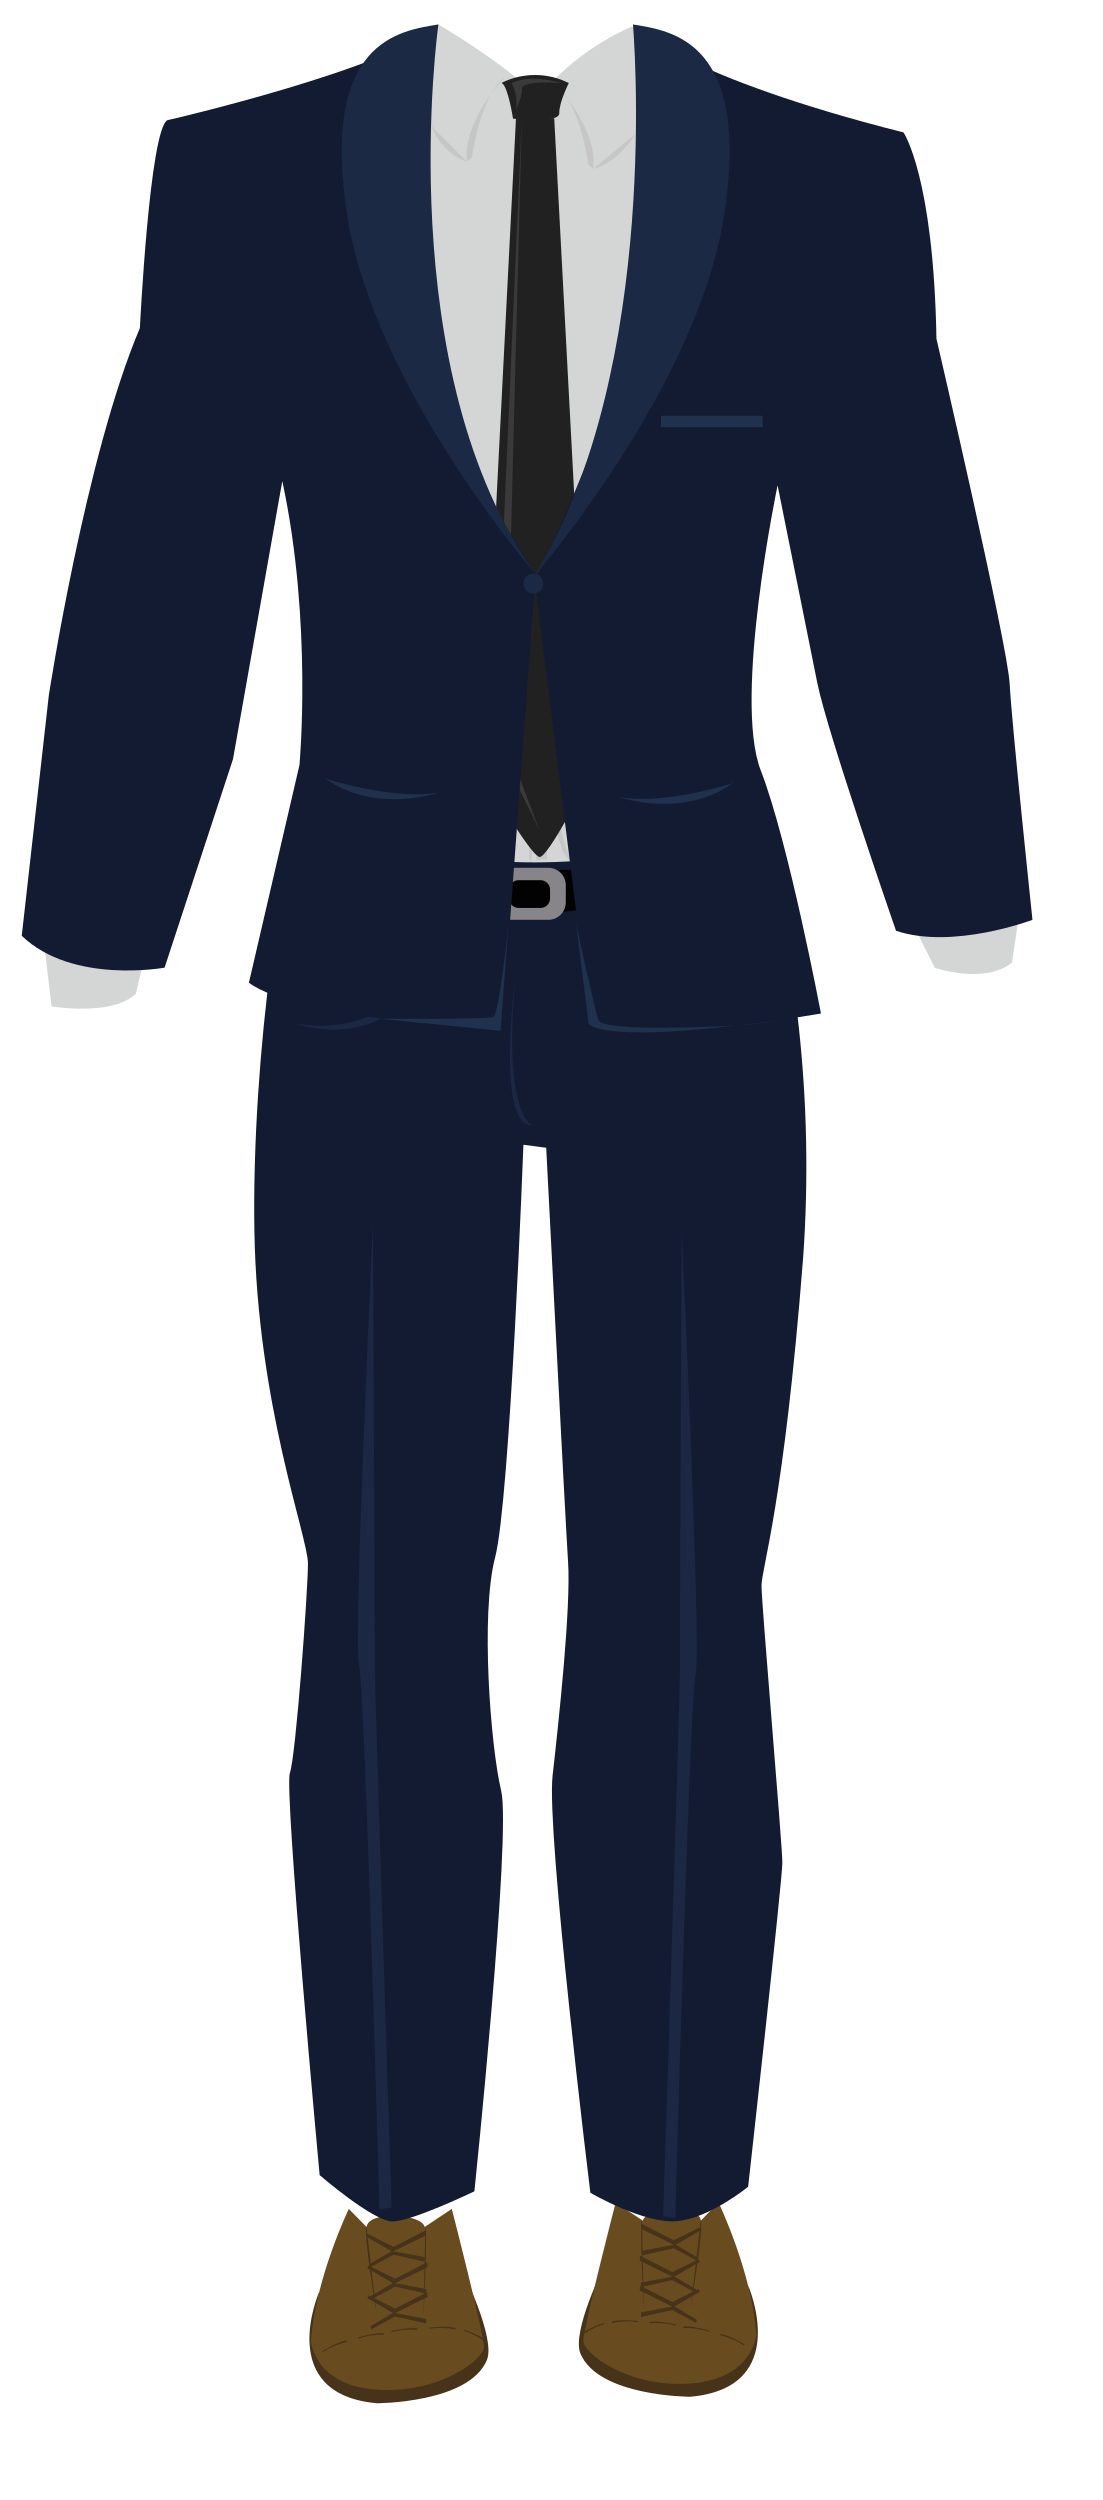
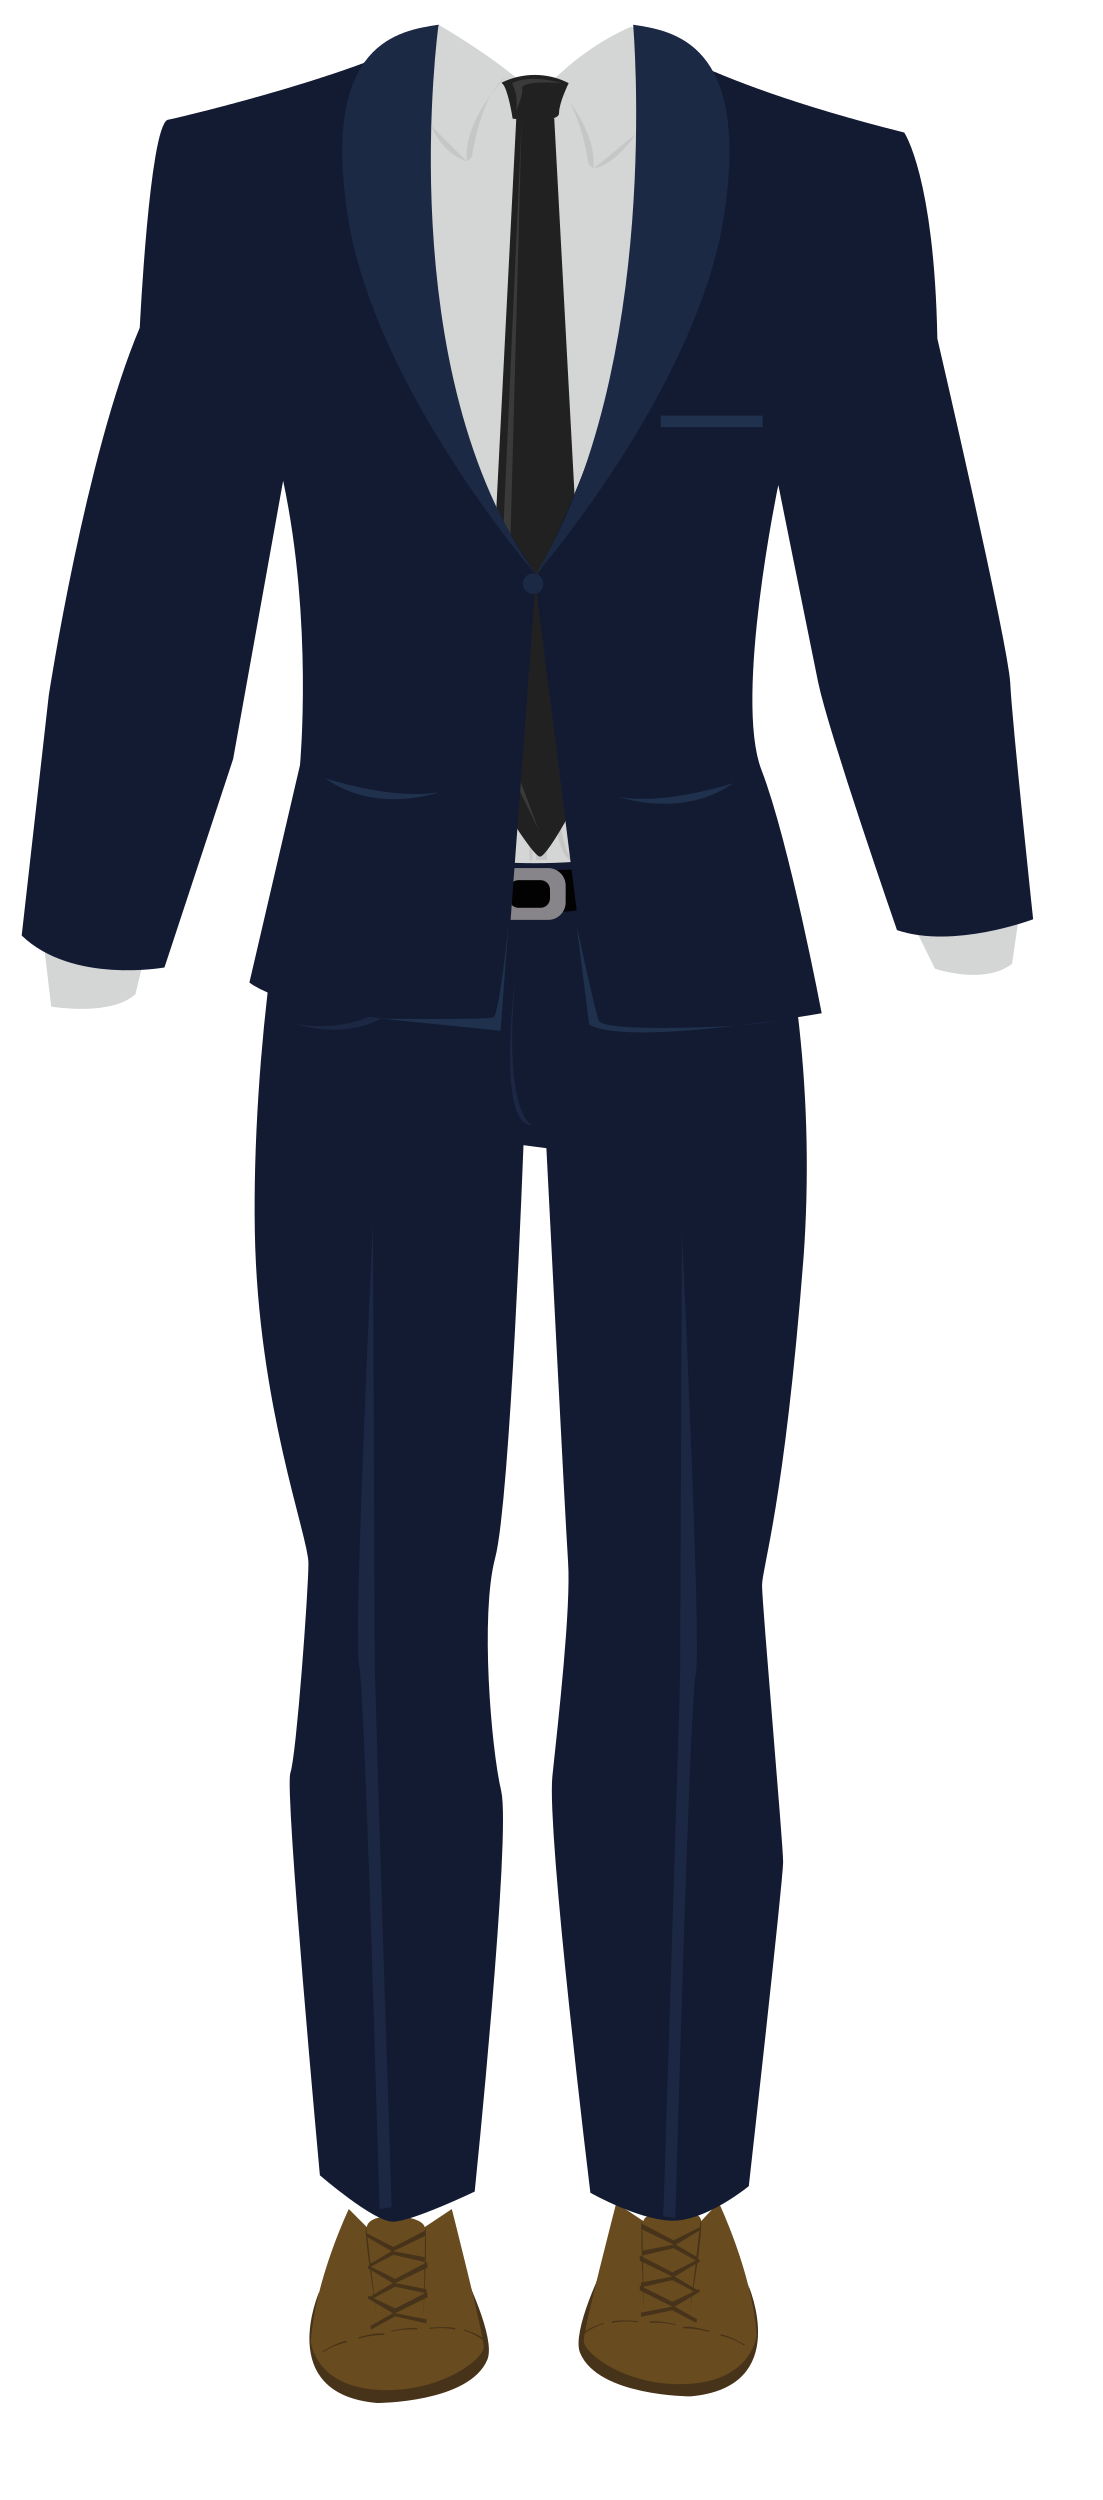
- <svg xmlns="http://www.w3.org/2000/svg" viewBox="0 0 183 415">
-   <defs>
-     <style>.cls-1{fill:none;}.cls-2{fill:#473319;}.cls-3{fill:#684b1e;}.cls-4{fill:#131b33;}.cls-5{fill:#1c2744;}.cls-6{fill:#020202;}.cls-7{fill:#878589;}.cls-8{fill:#d4d6d6;}.cls-9{fill:#c6c6c6;}.cls-10{fill:#666565;}.cls-11{fill:#543d3a;}.cls-12{fill:#42302d;}.cls-13{fill:#212121;}.cls-14{fill:#3a3a3a;}.cls-15{fill:#1b2944;}.cls-16{fill:#1f314c;}</style>
-   </defs>
-   <g id="Layer_2" data-name="Layer 2">
+ <svg xmlns="http://www.w3.org/2000/svg" version="1.1" id="Layer_1" x="0px" y="0px" viewBox="0 0 183 415" style="enable-background:new 0 0 183 415;" xml:space="preserve">
+   <style type="text/css">
+ 	.st0{fill:none;}
+ 	.st1{fill:#473319;}
+ 	.st2{fill:#684B1E;}
+ 	.st3{fill:#131B33;}
+ 	.st4{fill:#1C2744;}
+ 	.st5{fill:#020202;}
+ 	.st6{fill:#878589;}
+ 	.st7{fill:#D4D6D6;}
+ 	.st8{fill:#C6C6C6;}
+ 	.st9{fill:#666565;}
+ 	.st10{fill:#543D3A;}
+ 	.st11{fill:#42302D;}
+ 	.st12{fill:#212121;}
+ 	.st13{fill:#3A3A3A;}
+ 	.st14{fill:#1B2944;}
+ 	.st15{fill:#1F314C;}
+ </style>
+   <g id="Layer_2_1_">
    <g id="rfb">
-       <g id="rfb-2" data-name="rfb">
-         <rect class="cls-1" width="183" height="415" />
+       <g id="rfb-2">
+         <rect class="st0" width="183" height="415" />
        <g id="dressshoes">
          <g id="sbbshoes">
-             <path class="cls-2" d="M53,380.41s-7.48,17,9.56,18.53c0,0,15.31,0,18.27-7.19,1.48-3.59-4-14.65-4-14.65s3.8,11.31,3,12.52-7.65,7.34-16.29,6.1S51.34,392.9,53,380.41" />
-             <path class="cls-3" d="M57.9,366.68s-5.61,11.69-6.28,22c0,0,.57,7.31,10.94,8s17.77-5,17.78-7.09S75,366.68,75,366.68l-4.51,3c-.49-2.24-9.38-2.73-9.63,0Z" />
-             <path class="cls-2" d="M53.58,390.26s2.72-1.66,4-1.74v.22a12.51,12.51,0,0,0-4,1.73Z" />
-             <path class="cls-2" d="M59.48,388s3.05-.89,4.26-.65l-.05.21a12.54,12.54,0,0,0-4.27.65Z" />
-             <path class="cls-2" d="M65,386.93s3.1-.7,4.3-.39l-.07.21a12.34,12.34,0,0,0-4.29.38Z" />
-             <path class="cls-2" d="M71.35,386.36s3.16-.33,4.31.13l-.09.2a12.34,12.34,0,0,0-4.32-.13Z" />
-             <path class="cls-2" d="M77.05,386.73s3,1,3.85,2l-.16.13a12.53,12.53,0,0,0-3.85-2Z" />
-             <path class="cls-2" d="M60.83,369.66l1.73,14.72S60.27,370.61,60.83,369.66Z" />
-             <path class="cls-2" d="M70.29,384.52s.74-13.81.31-14.83l-.31,14.83" />
-             <polyline class="cls-2" points="60.96 370.81 65.34 372.97 70.69 370.24 70.72 371.06 65.34 373.71 70.51 374.7 70.51 375.45 65.34 374.29 61.35 376.44 61.28 375.88 64.97 373.71 60.74 371.23 60.96 370.81" />
-             <polyline class="cls-2" points="61.21 376.1 65.59 378.26 70.93 375.53 70.97 376.35 65.59 379 70.76 380 70.76 380.74 65.59 379.58 61.6 381.73 61.52 381.17 65.21 379 60.98 376.52 61.21 376.1" />
-             <polyline class="cls-2" points="61.21 381.06 65.59 383.22 70.93 380.49 70.97 381.31 65.59 383.96 70.76 384.95 70.76 385.7 65.59 384.54 61.6 386.69 61.52 386.13 65.21 383.96 60.98 381.48 61.21 381.06" />
+             <path class="st1" d="M53,380.4c0,0-7.5,17,9.6,18.5c0,0,15.3,0,18.3-7.2c1.5-3.6-4-14.6-4-14.6s3.8,11.3,3,12.5       s-7.7,7.3-16.3,6.1S51.3,392.9,53,380.4" />
+             <path class="st2" d="M57.9,366.7c0,0-5.6,11.7-6.3,22c0,0,0.6,7.3,10.9,8s17.8-5,17.8-7.1S75,366.7,75,366.7l-4.5,3       c-0.5-2.2-9.4-2.7-9.6,0L57.9,366.7z" />
+             <path class="st1" d="M53.6,390.3c0,0,2.7-1.7,4-1.7v0.2c-1.4,0.3-2.8,0.9-4,1.7V390.3z" />
+             <path class="st1" d="M59.5,388c0,0,3-0.9,4.3-0.6l0,0.2c-1.5,0-2.9,0.2-4.3,0.6L59.5,388z" />
+             <path class="st1" d="M65,386.9c0,0,3.1-0.7,4.3-0.4l-0.1,0.2c-1.4-0.1-2.9,0-4.3,0.4L65,386.9z" />
+             <path class="st1" d="M71.3,386.4c0,0,3.2-0.3,4.3,0.1l-0.1,0.2c-1.4-0.3-2.9-0.3-4.3-0.1L71.3,386.4z" />
+             <path class="st1" d="M77.1,386.7c0,0,3,1,3.8,2l-0.2,0.1c-1.2-0.9-2.5-1.6-3.8-2L77.1,386.7z" />
+             <path class="st1" d="M60.8,369.7l1.7,14.7C62.6,384.4,60.3,370.6,60.8,369.7z" />
+             <path class="st1" d="M70.3,384.5c0,0,0.7-13.8,0.3-14.8L70.3,384.5" />
+             <polyline class="st1" points="61,370.8 65.3,373 70.7,370.2 70.7,371.1 65.3,373.7 70.5,374.7 70.5,375.5 65.3,374.3        61.3,376.4 61.3,375.9 65,373.7 60.7,371.2 61,370.8      " />
+             <polyline class="st1" points="61.2,376.1 65.6,378.3 70.9,375.5 71,376.4 65.6,379 70.8,380 70.8,380.7 65.6,379.6 61.6,381.7        61.5,381.2 65.2,379 61,376.5 61.2,376.1      " />
+             <polyline class="st1" points="61.2,381.1 65.6,383.2 70.9,380.5 71,381.3 65.6,384 70.8,385 70.8,385.7 65.6,384.5 61.6,386.7        61.5,386.1 65.2,384 61,381.5 61.2,381.1      " />
          </g>
-           <g id="sbbshoes-2" data-name="sbbshoes">
-             <path class="cls-2" d="M124.17,379.33s7.48,17-9.56,18.53c0,0-15.31,0-18.27-7.2-1.48-3.59,4-14.64,4-14.64s-3.8,11.31-3,12.51,7.65,7.35,16.29,6.1,12.2-2.81,10.55-15.3" />
-             <path class="cls-3" d="M119.27,365.6s5.61,11.69,6.28,22c0,0-.57,7.31-10.94,8.06s-17.77-5-17.78-7.1,5.37-22.93,5.37-22.93l4.51,3c.49-2.23,9.38-2.73,9.63,0Z" />
-             <path class="cls-2" d="M123.59,389.17s-2.72-1.65-4-1.73v.21a12.38,12.38,0,0,1,4,1.74Z" />
-             <path class="cls-2" d="M117.69,386.88s-3-.9-4.26-.65l0,.21a12.27,12.27,0,0,1,4.27.65Z" />
-             <path class="cls-2" d="M112.14,385.84s-3.1-.7-4.3-.38l.07.2a12.45,12.45,0,0,1,4.29.39Z" />
-             <path class="cls-2" d="M105.82,385.28s-3.16-.33-4.31.13l.09.19a12.61,12.61,0,0,1,4.32-.13Z" />
-             <path class="cls-2" d="M100.11,385.64s-3,1.06-3.84,2l.16.14a12.53,12.53,0,0,1,3.85-2Z" />
-             <path class="cls-2" d="M116.34,368.57l-1.73,14.73S116.9,369.53,116.34,368.57Z" />
-             <path class="cls-2" d="M106.88,383.43s-.74-13.8-.31-14.82l.31,14.82" />
-             <polyline class="cls-2" points="116.21 369.73 111.83 371.88 106.48 369.15 106.44 369.98 111.83 372.63 106.66 373.62 106.66 374.37 111.83 373.21 115.82 375.35 115.89 374.8 112.2 372.63 116.43 370.15 116.21 369.73" />
-             <polyline class="cls-2" points="115.96 375.02 111.58 377.17 106.24 374.44 106.2 375.27 111.58 377.92 106.41 378.91 106.41 379.66 111.58 378.5 115.57 380.64 115.65 380.09 111.96 377.92 116.19 375.44 115.96 375.02" />
-             <polyline class="cls-2" points="115.96 379.98 111.58 382.13 106.24 379.4 106.2 380.23 111.58 382.88 106.41 383.87 106.41 384.62 111.58 383.46 115.57 385.6 115.65 385.05 111.96 382.88 116.19 380.4 115.96 379.98" />
+           <g id="sbbshoes-2">
+             <path class="st1" d="M124.2,379.3c0,0,7.5,17-9.6,18.5c0,0-15.3,0-18.3-7.2c-1.5-3.6,4-14.6,4-14.6s-3.8,11.3-3,12.5       s7.7,7.4,16.3,6.1S125.8,391.8,124.2,379.3" />
+             <path class="st2" d="M119.3,365.6c0,0,5.6,11.7,6.3,22c0,0-0.6,7.3-10.9,8.1s-17.8-5-17.8-7.1s5.4-22.9,5.4-22.9l4.5,3       c0.5-2.2,9.4-2.7,9.6,0L119.3,365.6z" />
+             <path class="st1" d="M123.6,389.2c0,0-2.7-1.6-4-1.7v0.2c1.4,0.3,2.8,0.9,4,1.7V389.2z" />
+             <path class="st1" d="M117.7,386.9c0,0-3-0.9-4.3-0.6v0.2c1.5,0,2.9,0.2,4.3,0.6L117.7,386.9z" />
+             <path class="st1" d="M112.1,385.8c0,0-3.1-0.7-4.3-0.4l0.1,0.2c1.4-0.1,2.9,0,4.3,0.4L112.1,385.8z" />
+             <path class="st1" d="M105.8,385.3c0,0-3.2-0.3-4.3,0.1l0.1,0.2c1.4-0.3,2.9-0.3,4.3-0.1L105.8,385.3z" />
+             <path class="st1" d="M100.1,385.6c0,0-3,1.1-3.8,2l0.2,0.1c1.2-0.9,2.5-1.6,3.8-2L100.1,385.6z" />
+             <path class="st1" d="M116.3,368.6l-1.7,14.7C114.6,383.3,116.9,369.5,116.3,368.6z" />
+             <path class="st1" d="M106.9,383.4c0,0-0.7-13.8-0.3-14.8L106.9,383.4" />
+             <polyline class="st1" points="116.2,369.7 111.8,371.9 106.5,369.1 106.4,370 111.8,372.6 106.7,373.6 106.7,374.4        111.8,373.2 115.8,375.4 115.9,374.8 112.2,372.6 116.4,370.1 116.2,369.7      " />
+             <polyline class="st1" points="116,375 111.6,377.2 106.2,374.4 106.2,375.3 111.6,377.9 106.4,378.9 106.4,379.7 111.6,378.5        115.6,380.6 115.7,380.1 112,377.9 116.2,375.4 116,375      " />
+             <polyline class="st1" points="116,380 111.6,382.1 106.2,379.4 106.2,380.2 111.6,382.9 106.4,383.9 106.4,384.6 111.6,383.5        115.6,385.6 115.7,385 112,382.9 116.2,380.4 116,380      " />
          </g>
        </g>
        <g id="rfbpants">
          <g id="sbbpants">
-             <path class="cls-4" d="M51.76,132.94s28.46,22.63,73.31,0a214.19,214.19,0,0,1,8.26,75.73c-3.21,41.2-6.92,51.62-6.92,54.6s3.46,42.94,3.46,45.92S124.19,363,124.19,363s-6.34,5.21-11.81,5.71S98,364,98,364s-7.34-59.81-6.27-69.24,3.06-28,2.57-35.49-3.63-68.74-3.63-68.74l-3.78-.5s-2.23,59.07-4.7,68.5-.74,31.52,1,38.71-4.44,66.52-4.44,66.52-10.38,5-13.59,5-12.1-7.69-12.1-7.69-5.93-64-4.94-66.76,3-30.28,3-34.75-8.39-26.31-8.89-55.1S47,137.66,51.76,132.94Z" />
-             <path class="cls-5" d="M113.16,204.7s3.3,69.49,2.31,73.13-3.38,90.42-3.38,90.42l-2-.33s2.82-87.11,2.78-90.42S113.16,204.7,113.16,204.7Z" />
-             <path class="cls-5" d="M61.91,203.21s-3.29,69.49-2.31,73.13S63,366.76,63,366.76l2-.33S62.16,279.32,62.2,276,61.91,203.21,61.91,203.21Z" />
-             <path class="cls-6" d="M50,136s-2.67,4.11-2.19,7.51c0,0,23.66,8.09,39.28,8.18,16.25.09,40.83-8.16,40.83-8.16s.17-6.84-2-7.53C126,136,97.34,155,50,136Z" />
-             <rect class="cls-7" x="81.88" y="144.05" width="12.04" height="8.64" rx="2.9" ry="2.9" />
-             <rect class="cls-6" x="84.5" y="146.11" width="6.81" height="4.61" rx="1.59" ry="1.59" />
+             <path class="st3" d="M51.8,132.9c0,0,28.5,22.6,73.3,0c7.3,24.5,10.1,50.2,8.3,75.7c-3.2,41.2-6.9,51.6-6.9,54.6       s3.5,42.9,3.5,45.9s-5.7,53.8-5.7,53.8s-6.3,5.2-11.8,5.7S98,364,98,364s-7.3-59.8-6.3-69.2s3.1-28,2.6-35.5       s-3.6-68.7-3.6-68.7l-3.8-0.5c0,0-2.2,59.1-4.7,68.5s-0.7,31.5,1,38.7s-4.4,66.5-4.4,66.5s-10.4,5-13.6,5s-12.1-7.7-12.1-7.7       s-5.9-64-4.9-66.8s3-30.3,3-34.8s-8.4-26.3-8.9-55.1S47,137.7,51.8,132.9z" />
+             <path class="st4" d="M113.2,204.7c0,0,3.3,69.5,2.3,73.1s-3.4,90.4-3.4,90.4l-2-0.3c0,0,2.8-87.1,2.8-90.4       S113.2,204.7,113.2,204.7z" />
+             <path class="st4" d="M61.9,203.2c0,0-3.3,69.5-2.3,73.1s3.4,90.4,3.4,90.4l2-0.3c0,0-2.8-87.1-2.8-90.4S61.9,203.2,61.9,203.2z       " />
+             <path class="st5" d="M50,136c0,0-2.7,4.1-2.2,7.5c0,0,23.7,8.1,39.3,8.2c16.2,0.1,40.8-8.2,40.8-8.2s0.2-6.8-2-7.5       C126,136,97.3,155,50,136z" />
+             <path class="st6" d="M84.8,144.1H91c1.6,0,2.9,1.3,2.9,2.9v2.8c0,1.6-1.3,2.9-2.9,2.9h-6.2c-1.6,0-2.9-1.3-2.9-2.9v-2.8       C81.9,145.3,83.2,144.1,84.8,144.1z" />
+             <path class="st5" d="M86.1,146.1h3.6c0.9,0,1.6,0.7,1.6,1.6v1.4c0,0.9-0.7,1.6-1.6,1.6h-3.6c-0.9,0-1.6-0.7-1.6-1.6v-1.4       C84.5,146.8,85.2,146.1,86.1,146.1z" />
          </g>
-           <rect class="cls-4" x="72.24" y="142.73" width="2.43" height="8.97" rx="1.22" ry="1.22" />
-           <rect class="cls-4" x="100.77" y="142.73" width="2.43" height="8.97" rx="1.22" ry="1.22" />
-           <rect class="cls-4" x="119.58" y="137.57" width="2.43" height="8.97" rx="1.22" ry="1.22" />
-           <rect class="cls-4" x="51.51" y="136.28" width="2.43" height="8.97" rx="1.22" ry="1.22" />
-           <path class="cls-5" d="M106.9,159.86s6.67,11.75,22.6,9.27C129.5,169.13,113.82,174.58,106.9,159.86Z" />
-           <path class="cls-5" d="M70.66,160.66s-6.37,11.76-21.58,9.27C49.08,169.93,64.06,175.38,70.66,160.66Z" />
-           <path class="cls-5" d="M85.5,162.61s-3.24,24.47,2.91,24.22C88.41,186.83,83.49,185.56,85.5,162.61Z" />
+           <path class="st3" d="M73.5,142.7L73.5,142.7c0.7,0,1.2,0.5,1.2,1.2v6.5c0,0.7-0.5,1.2-1.2,1.2h0c-0.7,0-1.2-0.5-1.2-1.2v-6.5      C72.2,143.3,72.8,142.7,73.5,142.7z" />
+           <path class="st3" d="M102,142.7L102,142.7c0.7,0,1.2,0.5,1.2,1.2v6.5c0,0.7-0.5,1.2-1.2,1.2h0c-0.7,0-1.2-0.5-1.2-1.2v-6.5      C100.8,143.3,101.3,142.7,102,142.7z" />
+           <path class="st3" d="M120.8,137.6L120.8,137.6c0.7,0,1.2,0.5,1.2,1.2v6.5c0,0.7-0.5,1.2-1.2,1.2h0c-0.7,0-1.2-0.5-1.2-1.2v-6.5      C119.6,138.1,120.1,137.6,120.8,137.6z" />
+           <path class="st3" d="M52.7,136.3L52.7,136.3c0.7,0,1.2,0.5,1.2,1.2v6.5c0,0.7-0.5,1.2-1.2,1.2l0,0c-0.7,0-1.2-0.5-1.2-1.2v-6.5      C51.5,136.8,52.1,136.3,52.7,136.3z" />
+           <path class="st4" d="M106.9,159.9c0,0,6.7,11.8,22.6,9.3C129.5,169.1,113.8,174.6,106.9,159.9z" />
+           <path class="st4" d="M70.7,160.7c0,0-6.4,11.8-21.6,9.3C49.1,169.9,64.1,175.4,70.7,160.7z" />
+           <path class="st4" d="M85.5,162.6c0,0-3.2,24.5,2.9,24.2C88.4,186.8,83.5,185.6,85.5,162.6z" />
        </g>
        <g id="rfbshirt">
          <g id="shirt">
-             <path class="cls-8" d="M69.53,7.58s-35,12.75-38.31,16.56S24,43.66,24.8,53.59c0,0-16.13,55-15.48,69.6l-.89,30.66-1.58-1.16,1.71,14.37s10,1.72,14-2.11L25.13,154,24,153.85s14-26.91,14.16-30.66,9.71-47.93,9.71-47.93,3,17.87,2.8,21.84,1.81,32.76,1.81,32.76l-3.4,2.3s26.25,21.29,76.09,4.63l-1.72-7.43s1-26.8.16-34.41l6.26-16.38s8.07,48.81,14.82,62.05l8.23,12.57h-1.48l3.73,7.46s8.14,2.82,12.82-.83l1.42-9.61h-1s-1-38.55-2.64-43.51-10.21-47.32-13.17-52.29c0,0,2.31-26.14-10.37-33.42,0,0-28.67-8-35.74-12.53,0,0-3.39,4.7-17.71,6.35S69.53,7.58,69.53,7.58Z" />
+             <path class="st7" d="M69.5,7.6c0,0-35,12.8-38.3,16.6S24,43.7,24.8,53.6c0,0-16.1,55-15.5,69.6l-0.9,30.7l-1.6-1.2l1.7,14.4       c0,0,10,1.7,14-2.1l2.6-10.9l-1.1-0.1c0,0,14-26.9,14.2-30.7s9.7-47.9,9.7-47.9s3,17.9,2.8,21.8s1.8,32.8,1.8,32.8l-3.4,2.3       c0,0,26.3,21.3,76.1,4.6l-1.7-7.4c0,0,1-26.8,0.2-34.4l6.3-16.4c0,0,8.1,48.8,14.8,62l8.2,12.6h-1.5l3.7,7.5       c0,0,8.1,2.8,12.8-0.8l1.4-9.6h-1c0,0-1-38.6-2.6-43.5s-10.2-47.3-13.2-52.3c0,0,2.3-26.1-10.4-33.4c0,0-28.7-8-35.7-12.5       c0,0-3.4,4.7-17.7,6.3S69.5,7.6,69.5,7.6z" />
            <g id="sbbshirt2">
-               <path class="cls-9" d="M85.62,17.73l2.26,125.05s2.33-.11,2.9-.11l.93-125.11Z" />
-               <path class="cls-8" d="M89.15,17.92s-.94-1-.94,2c0,7,.11,122.87.11,122.87H89S88.82,19.87,89.15,17.92Z" />
-               <ellipse class="cls-10" cx="88.21" cy="39.78" rx="1.59" ry="1.6" />
-               <path class="cls-11" d="M88.64,38.55s-1.44-.13-1.66.87a1.4,1.4,0,0,0,1.23,1.71S85.74,39.42,88.64,38.55Z" />
-               <circle class="cls-11" cx="88.21" cy="39.89" r="0.37" />
-               <ellipse class="cls-10" cx="88.53" cy="28.05" rx="1.59" ry="1.6" />
-               <path class="cls-11" d="M89,26.82s-1.45-.14-1.67.87a1.41,1.41,0,0,0,1.24,1.7S86.06,27.69,89,26.82Z" />
-               <circle class="cls-11" cx="88.53" cy="28.15" r="0.37" />
-               <ellipse class="cls-10" cx="88.38" cy="53.12" rx="1.59" ry="1.6" />
-               <path class="cls-11" d="M88.81,51.89s-1.45-.13-1.67.87a1.41,1.41,0,0,0,1.24,1.71S85.91,52.76,88.81,51.89Z" />
-               <circle class="cls-11" cx="88.38" cy="53.23" r="0.37" />
-               <ellipse class="cls-10" cx="88.67" cy="68.83" rx="1.59" ry="1.6" />
-               <path class="cls-11" d="M89.1,67.6s-1.45-.13-1.67.87a1.41,1.41,0,0,0,1.24,1.71S86.19,68.47,89.1,67.6Z" />
-               <circle class="cls-11" cx="88.67" cy="68.94" r="0.37" />
-               <ellipse class="cls-10" cx="88.83" cy="82.17" rx="1.59" ry="1.6" />
-               <path class="cls-11" d="M89.26,80.94s-1.44-.13-1.66.87a1.41,1.41,0,0,0,1.23,1.71S86.36,81.81,89.26,80.94Z" />
-               <circle class="cls-11" cx="88.83" cy="82.28" r="0.37" />
-               <ellipse class="cls-10" cx="88.79" cy="95.51" rx="1.59" ry="1.6" />
-               <path class="cls-11" d="M89.22,94.28s-1.45-.13-1.67.87a1.41,1.41,0,0,0,1.24,1.71S86.32,95.15,89.22,94.28Z" />
-               <circle class="cls-11" cx="88.79" cy="95.62" r="0.37" />
-               <ellipse class="cls-10" cx="88.96" cy="108.85" rx="1.59" ry="1.6" />
-               <path class="cls-11" d="M89.39,107.62s-1.45-.13-1.67.87A1.41,1.41,0,0,0,89,110.2S86.49,108.49,89.39,107.62Z" />
-               <circle class="cls-11" cx="88.96" cy="108.96" r="0.37" />
-               <ellipse class="cls-10" cx="89.14" cy="119.5" rx="1.59" ry="1.6" />
-               <path class="cls-11" d="M89.57,118.27s-1.45-.14-1.67.86a1.41,1.41,0,0,0,1.24,1.71S86.66,119.13,89.57,118.27Z" />
-               <circle class="cls-11" cx="89.14" cy="119.6" r="0.37" />
-               <ellipse class="cls-10" cx="89.3" cy="132.84" rx="1.59" ry="1.6" />
-               <path class="cls-11" d="M89.73,131.61s-1.44-.14-1.66.86a1.4,1.4,0,0,0,1.23,1.71S86.83,132.47,89.73,131.61Z" />
-               <circle class="cls-11" cx="89.3" cy="132.94" r="0.37" />
-               <ellipse class="cls-12" cx="22.13" cy="157.34" rx="1.09" ry="1.1" />
-               <path class="cls-9" d="M92.11,123.6s-1.67,22.26,4.68,19.28C96.79,142.88,92.6,147.83,92.11,123.6Z" />
+               <path class="st8" d="M85.6,17.7l2.3,125.1c0,0,2.3-0.1,2.9-0.1l0.9-125.1L85.6,17.7z" />
+               <path class="st7" d="M89.2,17.9c0,0-0.9-1-0.9,2c0,7,0.1,122.9,0.1,122.9H89C89,142.8,88.8,19.9,89.2,17.9z" />
+               <ellipse class="st9" cx="88.2" cy="39.8" rx="1.6" ry="1.6" />
+               <path class="st10" d="M88.6,38.5c0,0-1.4-0.1-1.7,0.9c-0.2,0.8,0.3,1.5,1,1.7c0.1,0,0.1,0,0.2,0        C88.2,41.1,85.7,39.4,88.6,38.5z" />
+               <circle class="st10" cx="88.2" cy="39.9" r="0.4" />
+               <ellipse class="st9" cx="88.5" cy="28" rx="1.6" ry="1.6" />
+               <path class="st10" d="M89,26.8c0,0-1.4-0.1-1.7,0.9c-0.2,0.8,0.3,1.5,1.1,1.7c0.1,0,0.1,0,0.2,0C88.6,29.4,86.1,27.7,89,26.8z        " />
+               <circle class="st10" cx="88.5" cy="28.1" r="0.4" />
+               <ellipse class="st9" cx="88.4" cy="53.1" rx="1.6" ry="1.6" />
+               <path class="st10" d="M88.8,51.9c0,0-1.4-0.1-1.7,0.9c-0.2,0.8,0.3,1.5,1.1,1.7c0.1,0,0.1,0,0.2,0        C88.4,54.5,85.9,52.8,88.8,51.9z" />
+               <circle class="st10" cx="88.4" cy="53.2" r="0.4" />
+               <ellipse class="st9" cx="88.7" cy="68.8" rx="1.6" ry="1.6" />
+               <path class="st10" d="M89.1,67.6c0,0-1.4-0.1-1.7,0.9c-0.2,0.8,0.3,1.5,1.1,1.7c0.1,0,0.1,0,0.2,0        C88.7,70.2,86.2,68.5,89.1,67.6z" />
+               <circle class="st10" cx="88.7" cy="68.9" r="0.4" />
+               <ellipse class="st9" cx="88.8" cy="82.2" rx="1.6" ry="1.6" />
+               <path class="st10" d="M89.3,80.9c0,0-1.4-0.1-1.7,0.9c-0.2,0.8,0.3,1.5,1.1,1.7c0.1,0,0.1,0,0.2,0        C88.8,83.5,86.4,81.8,89.3,80.9z" />
+               <circle class="st10" cx="88.8" cy="82.3" r="0.4" />
+               <ellipse class="st9" cx="88.8" cy="95.5" rx="1.6" ry="1.6" />
+               <path class="st10" d="M89.2,94.3c0,0-1.4-0.1-1.7,0.9c-0.2,0.8,0.3,1.5,1.1,1.7c0.1,0,0.1,0,0.2,0        C88.8,96.9,86.3,95.2,89.2,94.3z" />
+               <circle class="st10" cx="88.8" cy="95.6" r="0.4" />
+               <ellipse class="st9" cx="89" cy="108.8" rx="1.6" ry="1.6" />
+               <path class="st10" d="M89.4,107.6c0,0-1.4-0.1-1.7,0.9c-0.2,0.8,0.3,1.5,1.1,1.7c0.1,0,0.1,0,0.2,0        C89,110.2,86.5,108.5,89.4,107.6z" />
+               <circle class="st10" cx="89" cy="109" r="0.4" />
+               <ellipse class="st9" cx="89.1" cy="119.5" rx="1.6" ry="1.6" />
+               <path class="st10" d="M89.6,118.3c0,0-1.4-0.1-1.7,0.9c-0.2,0.8,0.3,1.5,1.1,1.7c0.1,0,0.1,0,0.2,0        C89.1,120.8,86.7,119.1,89.6,118.3z" />
+               <circle class="st10" cx="89.1" cy="119.6" r="0.4" />
+               <ellipse class="st9" cx="89.3" cy="132.8" rx="1.6" ry="1.6" />
+               <path class="st10" d="M89.7,131.6c0,0-1.4-0.1-1.7,0.9c-0.2,0.8,0.3,1.5,1,1.7c0.1,0,0.1,0,0.2,0        C89.3,134.2,86.8,132.5,89.7,131.6z" />
+               <circle class="st10" cx="89.3" cy="132.9" r="0.4" />
+               <ellipse class="st11" cx="22.1" cy="157.3" rx="1.1" ry="1.1" />
+               <path class="st8" d="M92.1,123.6c0,0-1.7,22.3,4.7,19.3C96.8,142.9,92.6,147.8,92.1,123.6z" />
            </g>
          </g>
-           <path class="cls-8" d="M72.77,4.06s-4.06,9-12.14,11.37c0,0,13.89,9.31,19.08,11.38l6.7-13.29S82.1,9.63,72.77,4.06Z" />
-           <path class="cls-9" d="M84,12.66s-7.22,7.19-6.48,14.15l.84-.69S79.69,15.67,84,12.66Z" />
-           <path class="cls-8" d="M104.82,4.43s5,9,9.62,11c0,0-13,10.46-18.19,12.53L91.08,14.17A42.43,42.43,0,0,1,104.82,4.43Z" />
-           <path class="cls-9" d="M92,13.8S99.24,21,98.49,28l-.84-.7S96.27,16.82,92,13.8Z" />
-           <path class="cls-13" d="M83.35,13.71a12.43,12.43,0,0,1,11.07.08s-1.62,3.2-1.58,5-7.68.9-7.68.9-.8-5.26-1.82-5.87A.07.07,0,0,1,83.35,13.71Z" />
-           <path class="cls-13" d="M85.65,19.72l-5.4,105.63s-.43,2.79.31,3.91,7.59,12.84,9,13,8.06-12.9,8.06-12.9a9.51,9.51,0,0,0,0-4.06L92,19.62Z" />
-           <path class="cls-14" d="M93.18,13.8s-4.87-1.65-8.23,0a7.14,7.14,0,0,1,.68,4.47s1.2-2.55,1-3.65C86.62,14.62,86.51,13.32,93.18,13.8Z" />
-           <path class="cls-14" d="M86.62,19.85,82.07,122.47l7.5,15.41S84,123.61,84,121.75,86.62,19.85,86.62,19.85Z" />
-           <path class="cls-4" d="M72.77,4.06S55.83,46.15,89.16,95.62c0,0,34.88-70.53,15.66-91.19,0,0,9.27,8.51,45.16,17.55,0,0,5,7.28,5.47,34.25,0,0,11.82,50.79,12.15,57.25s3.79,39.21,3.79,39.21-13.2,5-22.65,1.82c0,0-11.43-32.93-13.08-41.2s-6.58-32.74-6.58-32.74-7.42,35.39-2.8,47.3,10,40.37,10,40.37S103.47,174,98,170.06l-9.2-73.2-5.48,74.27s-34.09-2-42-8L49.71,127s2.2-23.65-2.85-47.15l-8.18,46.16L27.32,160.63S12,163.44,3.61,155.34L8.1,115.46s6.09-39.76,15.12-61c0,0,1.63-33.08,4.59-34.52C27.81,20,65.7,11.12,72.77,4.06Z" />
-           <path class="cls-15" d="M72.77,4.06S64.64,62,89.16,95.62c0,0-27.1-31.2-31.54-60S66.29,5.11,72.77,4.06Z" />
-           <path class="cls-15" d="M105.07,4.06s5,56.88-16.39,91.56c0,0,27.1-31.2,31.54-60S111.55,5.11,105.07,4.06Z" />
-           <path class="cls-9" d="M98.49,28l7.07-5.78S102.33,27.31,98.49,28Z" />
-           <path class="cls-9" d="M71.56,20.88l5.91,5.93S73.65,25.9,71.56,20.88Z" />
-           <ellipse class="cls-15" cx="88.53" cy="96.86" rx="1.65" ry="1.65" />
-           <path class="cls-16" d="M95.65,153.47,97.73,170s2.12,2.92,24.1.26c0,0-21.74,1.23-22.48-.93S95.65,153.47,95.65,153.47Z" />
-           <path class="cls-16" d="M63.09,169.12l20,2,1.31-17.64s-1.53,15-2.54,15.36S63.09,169.12,63.09,169.12Z" />
-           <rect class="cls-16" x="109.73" y="69.03" width="16.87" height="1.87" />
-           <path class="cls-16" d="M54,129.24s11.25,3.67,18.84,2.33C72.83,131.57,62.39,135.2,54,129.24Z" />
-           <path class="cls-16" d="M121.66,130s-11.24,3.67-18.84,2.33C102.82,132.33,113.26,136,121.66,130Z" />
+           <path class="st7" d="M72.8,4.1c0,0-4.1,9-12.1,11.4c0,0,13.9,9.3,19.1,11.4l6.7-13.3C86.4,13.5,82.1,9.6,72.8,4.1z" />
+           <path class="st8" d="M84,12.7c0,0-7.2,7.2-6.5,14.1l0.8-0.7C78.4,26.1,79.7,15.7,84,12.7z" />
+           <path class="st7" d="M104.8,4.4c0,0,5,9,9.6,11c0,0-13,10.5-18.2,12.5l-5.2-13.8C95,10,99.6,6.7,104.8,4.4z" />
+           <path class="st8" d="M92,13.8c0,0,7.2,7.2,6.5,14.2l-0.8-0.7C97.7,27.3,96.3,16.8,92,13.8z" />
+           <path class="st12" d="M83.3,13.7c3.5-1.7,7.6-1.7,11.1,0.1c0,0-1.6,3.2-1.6,5s-7.7,0.9-7.7,0.9s-0.8-5.3-1.8-5.9      C83.3,13.8,83.3,13.7,83.3,13.7C83.3,13.7,83.3,13.7,83.3,13.7z" />
+           <path class="st12" d="M85.7,19.7l-5.4,105.6c0,0-0.4,2.8,0.3,3.9s7.6,12.8,9,13s8.1-12.9,8.1-12.9c0.3-1.3,0.3-2.7,0-4.1      L92,19.6L85.7,19.7z" />
+           <path class="st13" d="M93.2,13.8c0,0-4.9-1.6-8.2,0c0.7,1.4,0.9,2.9,0.7,4.5c0,0,1.2-2.6,1-3.6C86.6,14.6,86.5,13.3,93.2,13.8z" />
+           <path class="st13" d="M86.6,19.9l-4.6,102.6l7.5,15.4c0,0-5.6-14.3-5.6-16.1S86.6,19.9,86.6,19.9z" />
+           <path class="st3" d="M72.8,4.1c0,0-16.9,42.1,16.4,91.6c0,0,34.9-70.5,15.7-91.2c0,0,9.3,8.5,45.2,17.5c0,0,5,7.3,5.5,34.2      c0,0,11.8,50.8,12.1,57.2s3.8,39.2,3.8,39.2s-13.2,5-22.6,1.8c0,0-11.4-32.9-13.1-41.2s-6.6-32.7-6.6-32.7s-7.4,35.4-2.8,47.3      s10,40.4,10,40.4s-32.8,5.8-38.3,1.8l-9.2-73.2l-5.5,74.3c0,0-34.1-2-42-8l8.4-36.1c0,0,2.2-23.7-2.8-47.2L38.7,126l-11.4,34.6      c0,0-15.3,2.8-23.7-5.3l4.5-39.9c0,0,6.1-39.8,15.1-61c0,0,1.6-33.1,4.6-34.5C27.8,20,65.7,11.1,72.8,4.1z" />
+           <path class="st14" d="M72.8,4.1c0,0-8.1,57.9,16.4,91.6c0,0-27.1-31.2-31.5-60S66.3,5.1,72.8,4.1z" />
+           <path class="st14" d="M105.1,4.1c0,0,5,56.9-16.4,91.6c0,0,27.1-31.2,31.5-60S111.6,5.1,105.1,4.1z" />
+           <path class="st8" d="M98.5,28l7.1-5.8C105.6,22.2,102.3,27.3,98.5,28z" />
+           <path class="st8" d="M71.6,20.9l5.9,5.9C77.5,26.8,73.7,25.9,71.6,20.9z" />
+           <ellipse class="st14" cx="88.5" cy="96.9" rx="1.7" ry="1.7" />
+           <path class="st15" d="M95.7,153.5l2.1,16.5c0,0,2.1,2.9,24.1,0.3c0,0-21.7,1.2-22.5-0.9S95.7,153.5,95.7,153.5z" />
+           <path class="st15" d="M63.1,169.1l20,2l1.3-17.6c0,0-1.5,15-2.5,15.4S63.1,169.1,63.1,169.1z" />
+           <rect x="109.7" y="69" class="st15" width="16.9" height="1.9" />
+           <path class="st15" d="M54,129.2c0,0,11.2,3.7,18.8,2.3C72.8,131.6,62.4,135.2,54,129.2z" />
+           <path class="st15" d="M121.7,130c0,0-11.2,3.7-18.8,2.3C102.8,132.3,113.3,136,121.7,130z" />
        </g>
      </g>
    </g>
  </g>
</svg>
